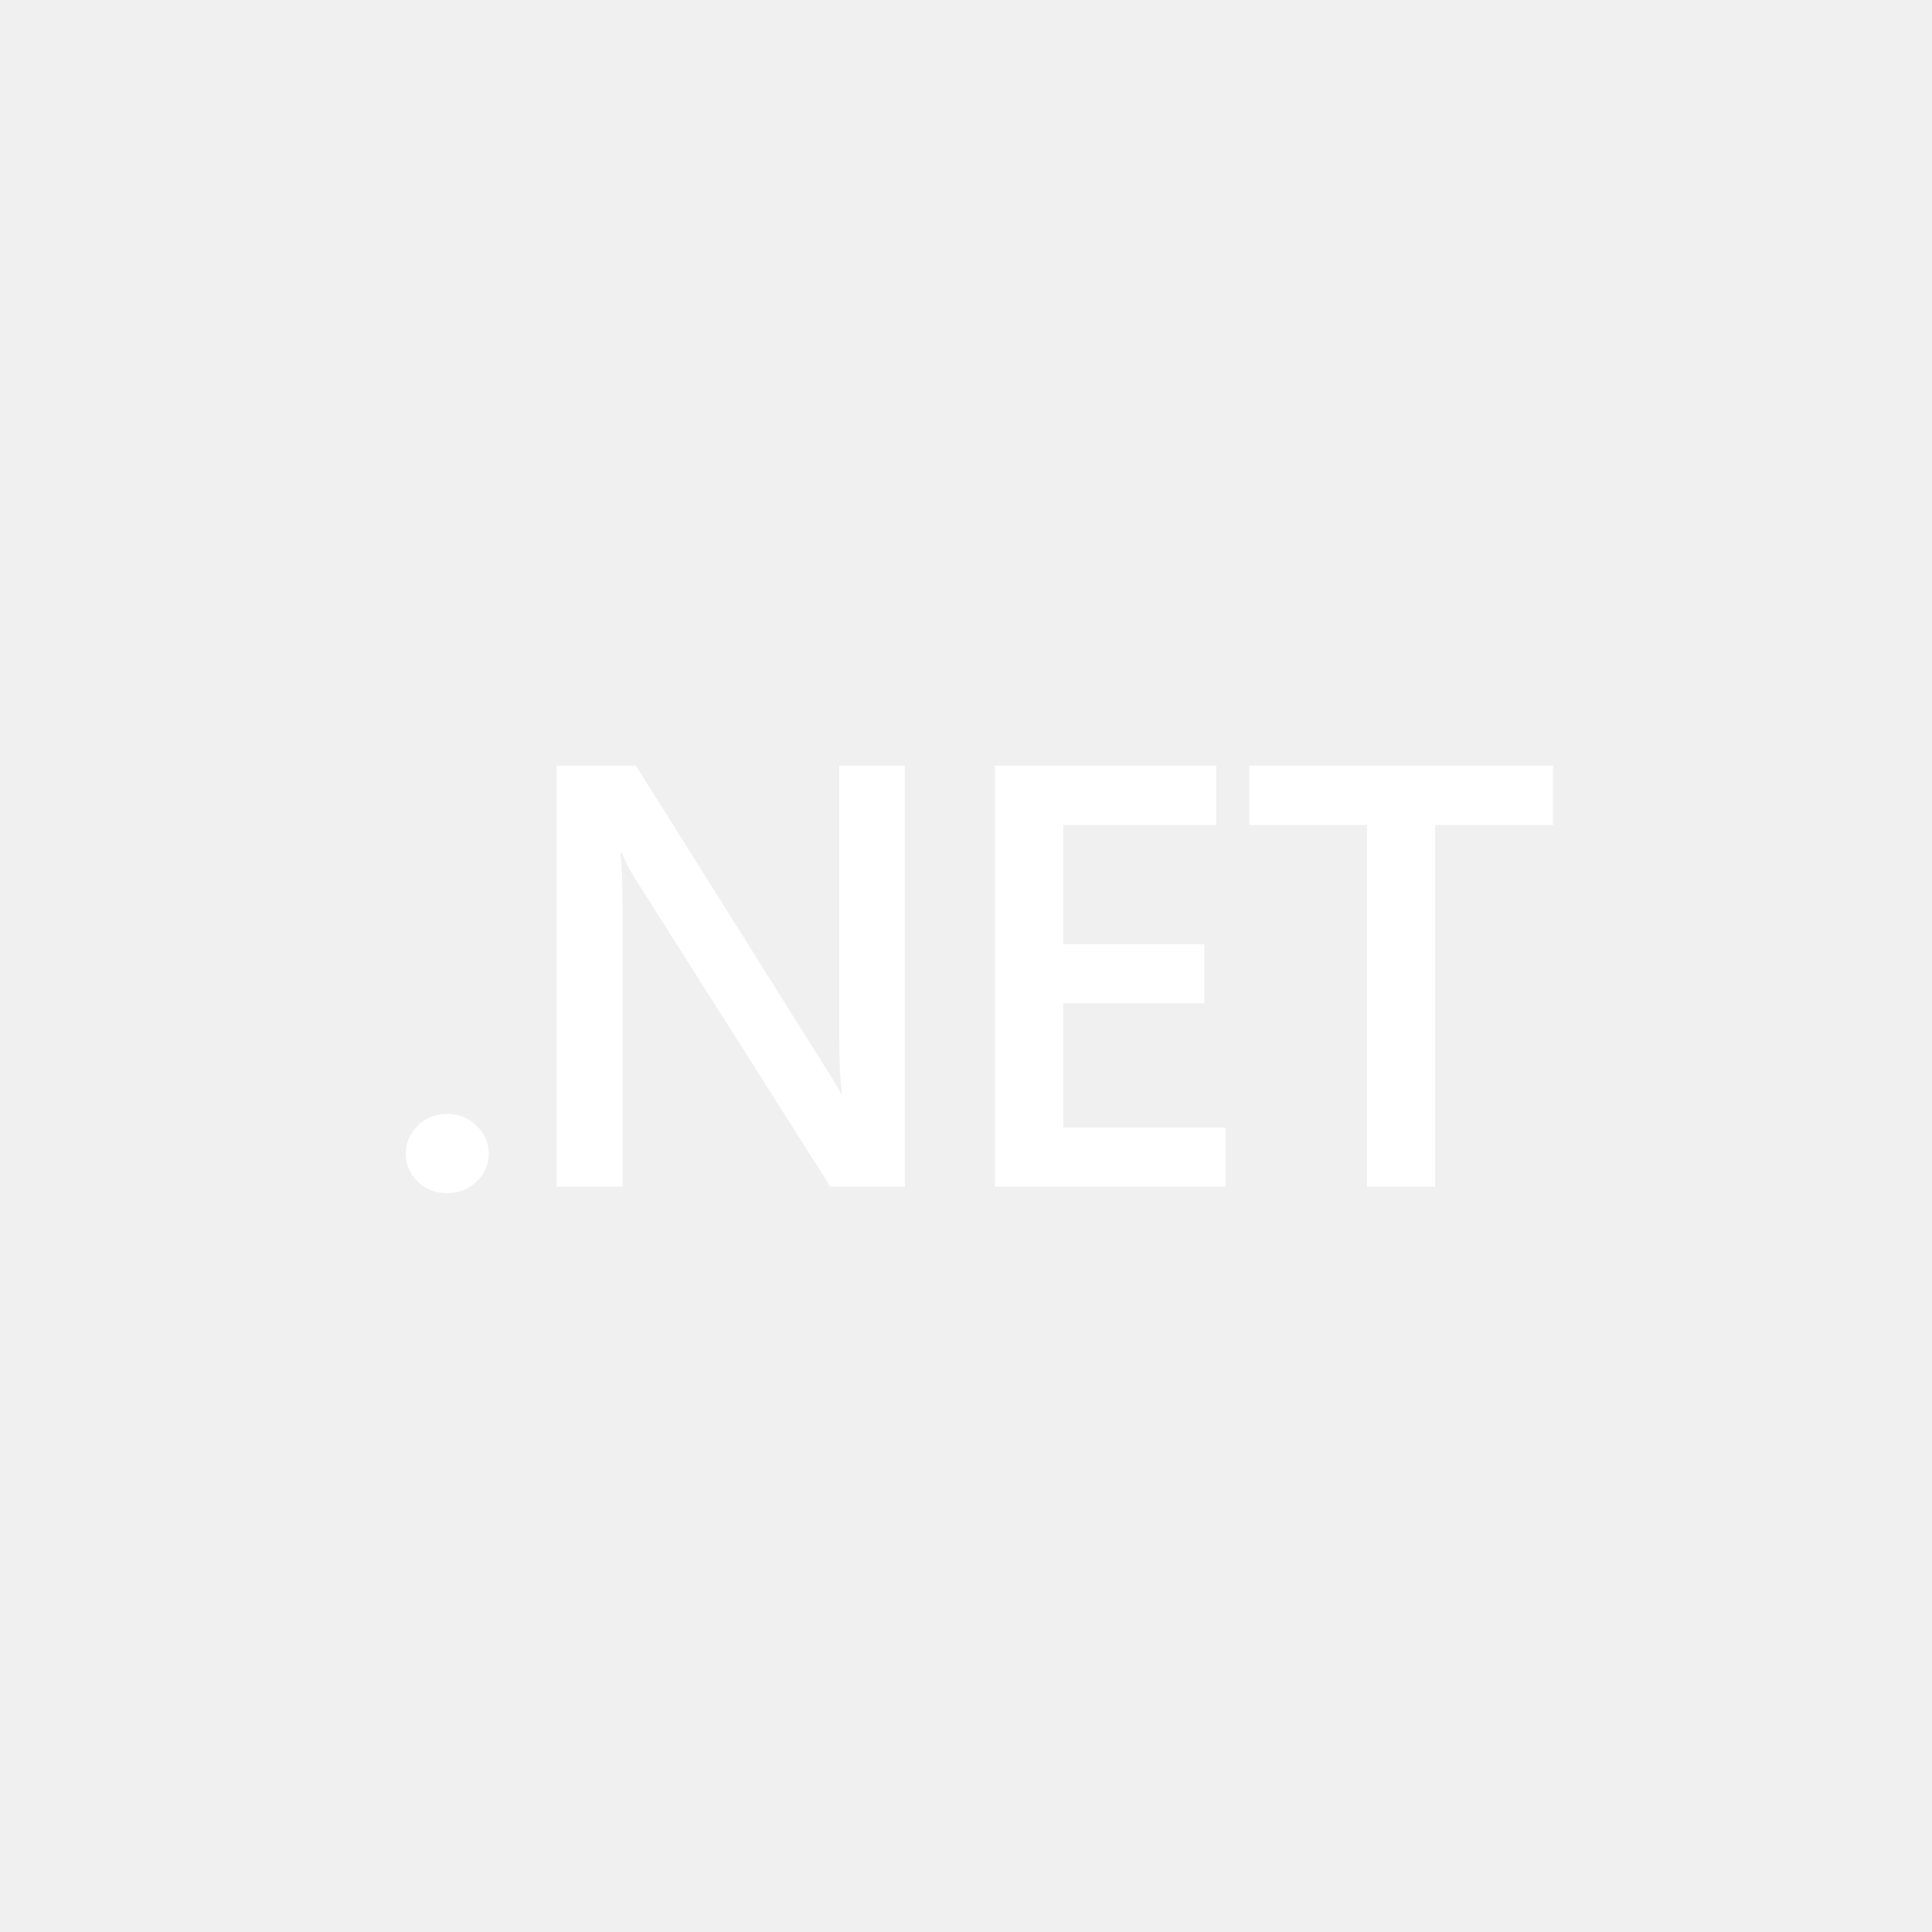
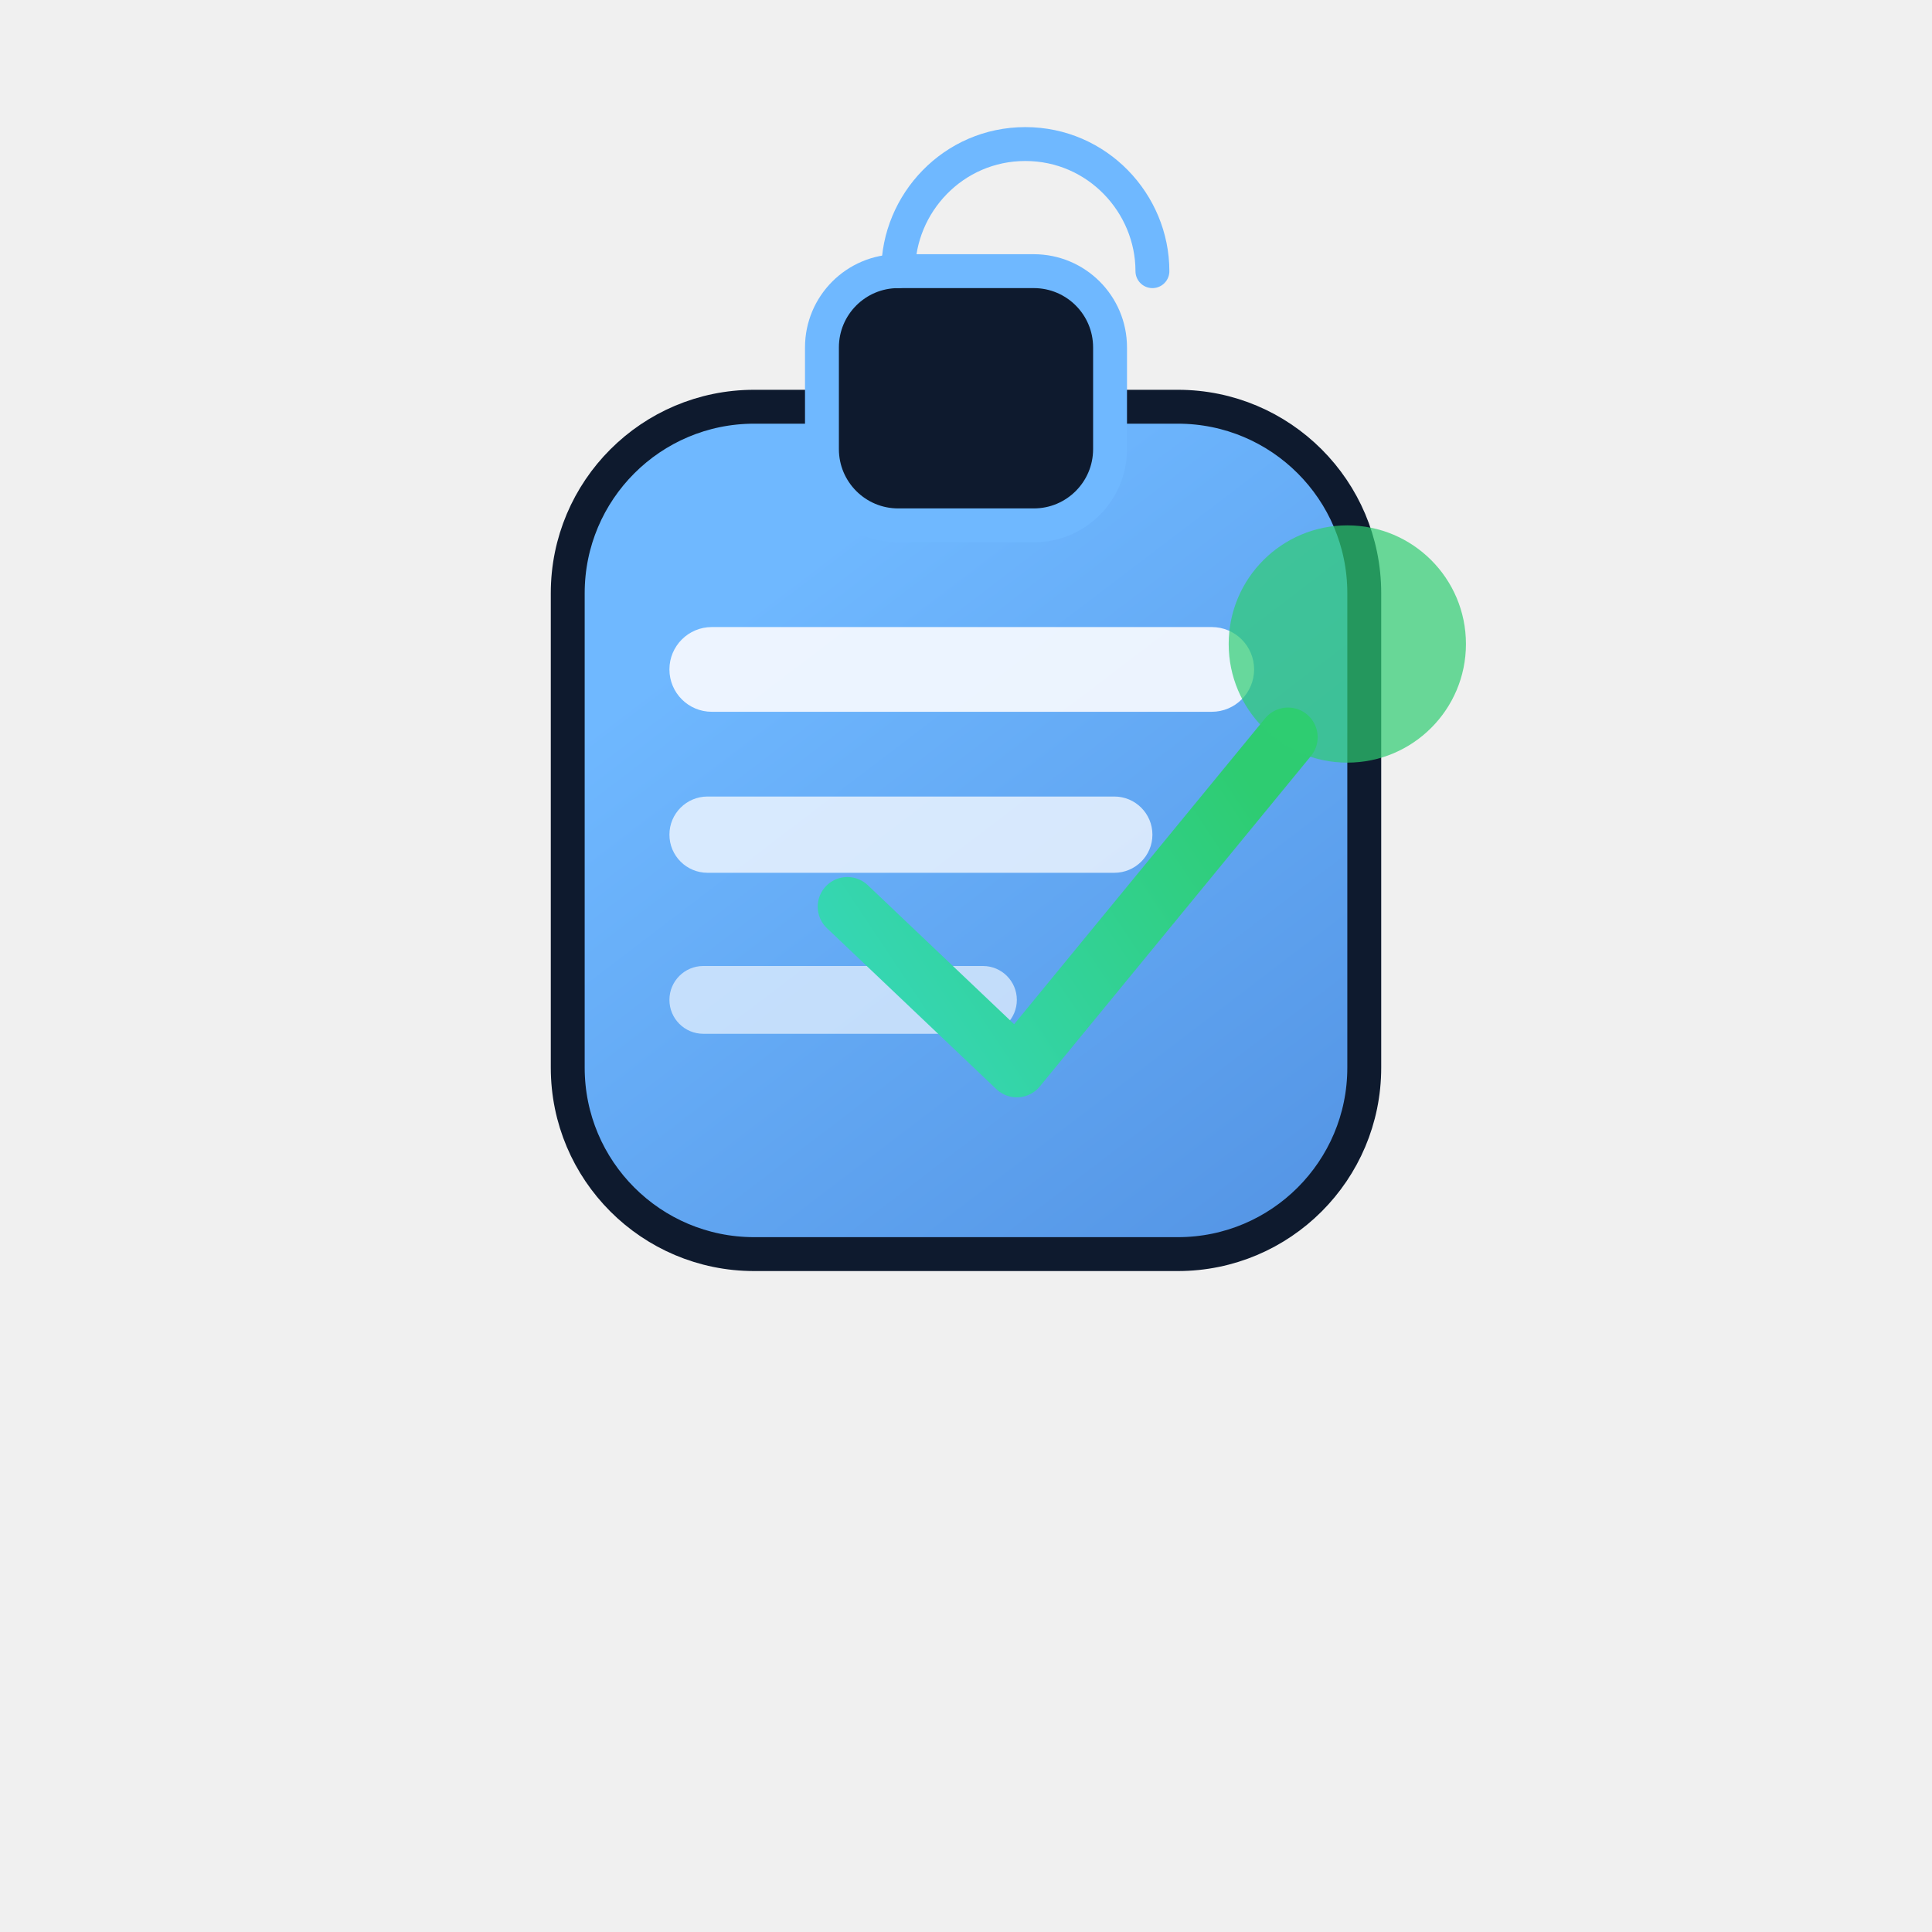
<svg xmlns="http://www.w3.org/2000/svg" width="456" height="456" viewBox="0 0 456 456" version="1.1" xml:space="preserve" style="fill-rule:evenodd;clip-rule:evenodd;stroke-linejoin:round;stroke-miterlimit:2;">
-   <path d="m 105.5,281.609 c -2.703,0 -5.001,-0.9 -6.893,-2.702 -1.892,-1.848 -2.838,-4.042 -2.838,-6.582 0,-2.587 0.946,-4.804 2.838,-6.652 1.892,-1.848 4.19,-2.772 6.893,-2.772 2.748,0 5.068,0.924 6.96,2.772 1.937,1.848 2.906,4.064 2.906,6.652 0,2.54 -0.968,4.734 -2.906,6.582 -1.892,1.802 -4.212,2.702 -6.96,2.702 z" style="fill:#ffffff;fill-rule:nonzero;stroke-width:0.838" />
-   <path d="M 213.561,280.084 H 195.99 L 149.7,207.054 c -1.171,-1.848 -2.14,-3.765 -2.906,-5.751 h -0.406 c 0.361,2.125 0.541,6.675 0.541,13.65 v 65.132 h -15.543 v -99.36 h 18.719 l 44.737,71.298 c 1.892,2.957 3.109,4.989 3.649,6.098 h 0.27 c -0.45,-2.632 -0.676,-7.09 -0.676,-13.373 v -64.023 h 15.476 z" style="fill:#ffffff;fill-rule:nonzero;stroke-width:0.838" />
-   <path d="m 289.251,280.084 h -54.401 v -99.36 h 52.238 v 13.997 h -36.154 v 28.131 h 33.316 v 13.927 h -33.316 v 29.378 h 38.316 z" style="fill:#ffffff;fill-rule:nonzero;stroke-width:0.838" />
-   <path d="M 366.565,194.721 H 338.722 v 85.363 h -16.084 v -85.363 h -27.775 v -13.997 h 71.701 z" style="fill:#ffffff;fill-rule:nonzero;stroke-width:0.838" />
+   <defs>
+     <linearGradient id="case" x1="150" y1="110" x2="310" y2="320" gradientUnits="userSpaceOnUse">
+       <stop offset="0" stop-color="#6FB8FF" />
+       <stop offset="1" stop-color="#4B89DC" />
+     </linearGradient>
+     <linearGradient id="check" x1="190" y1="250" x2="280" y2="190" gradientUnits="userSpaceOnUse">
+       <stop offset="0" stop-color="#36D7B7" />
+       <stop offset="1" stop-color="#2ECC71" />
+     </linearGradient>
+   </defs>
+   <g transform="translate(36 26)">
+     <rect x="98" y="70" width="188" height="200" rx="44" fill="url(#case)" stroke="#0E1A2E" stroke-width="8" />
+     <rect x="158" y="38" width="68" height="60" rx="18" fill="#0E1A2E" stroke="#6FB8FF" stroke-width="8" />
+     <path d="M176 38c0-16 13-30 30-30s30 14 30 30" stroke="#6FB8FF" stroke-width="8" stroke-linecap="round" fill="none" />
+     <rect x="122" y="122" width="138" height="20" rx="10" fill="#F7FAFF" fill-opacity="0.92" />
+     <rect x="122" y="162" width="114" height="18" rx="9" fill="#F7FAFF" fill-opacity="0.78" />
+     <rect x="122" y="202" width="82" height="16" rx="8" fill="#F7FAFF" fill-opacity="0.65" />
+     <path d="M164 188l40 38 64-78" stroke="url(#check)" stroke-width="14" stroke-linecap="round" stroke-linejoin="round" fill="none" />
+     <circle cx="282" cy="126" r="28" fill="url(#check)" fill-opacity="0.7" />
+   </g>
</svg>
